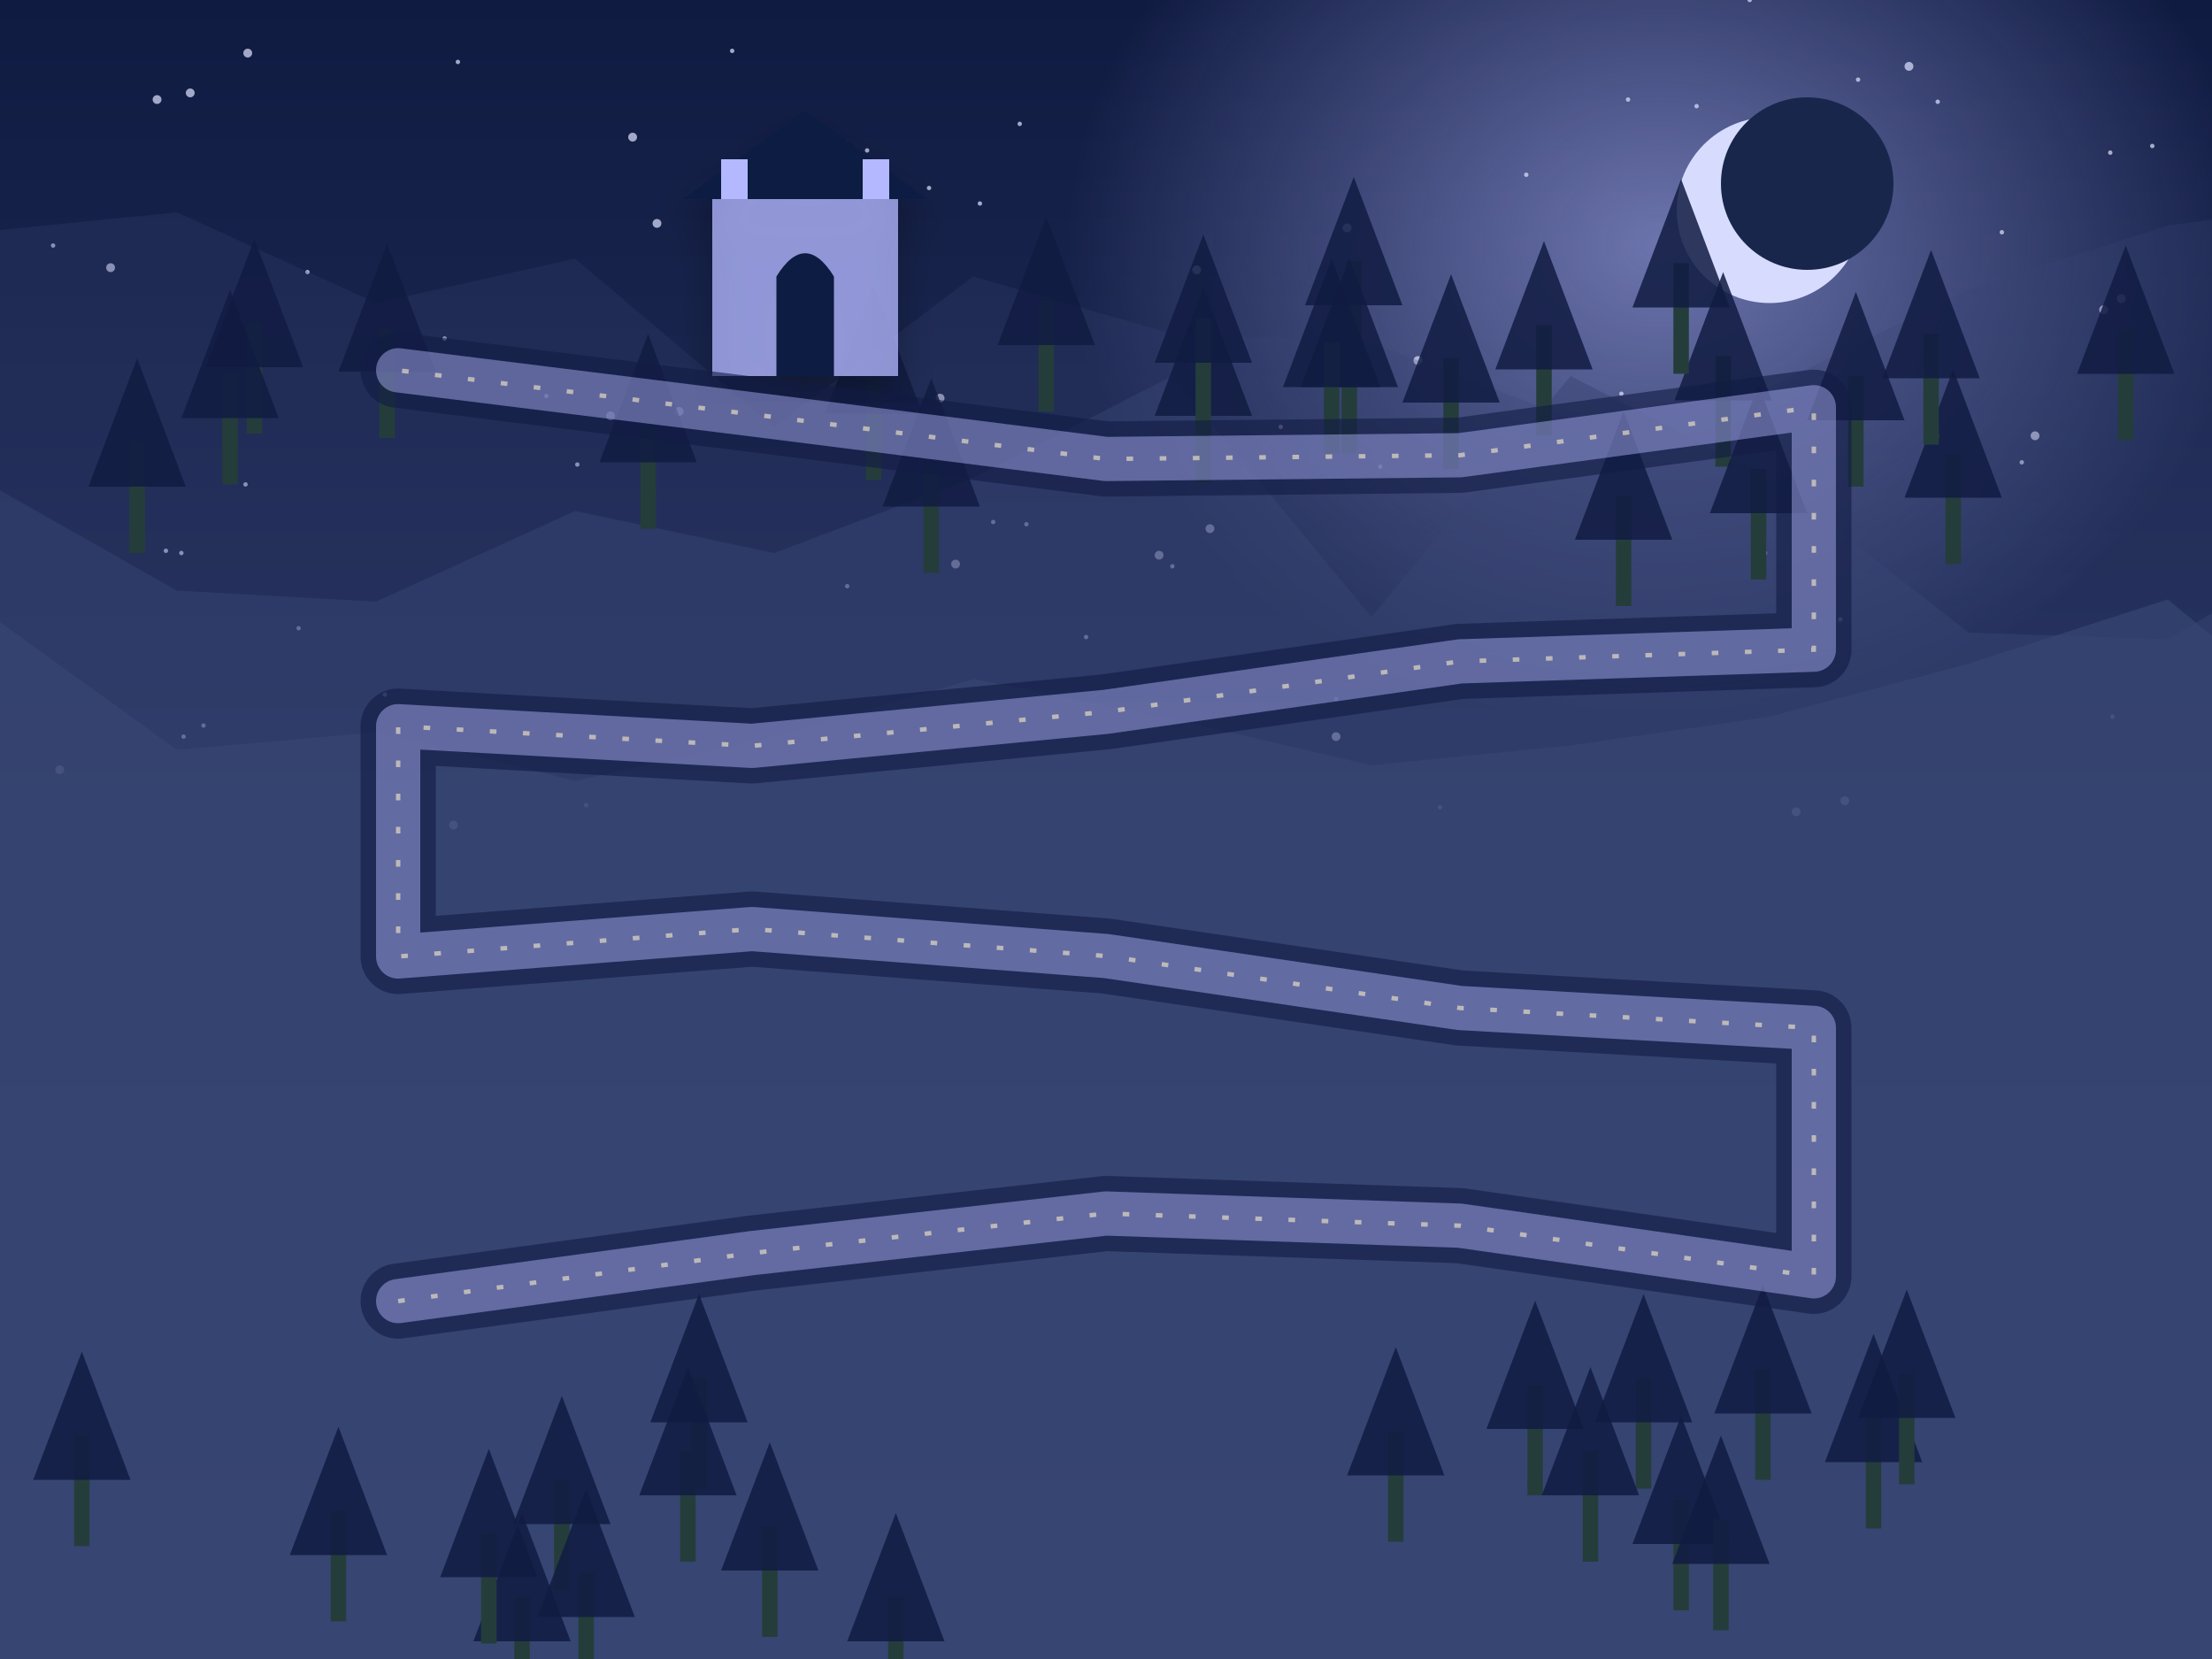
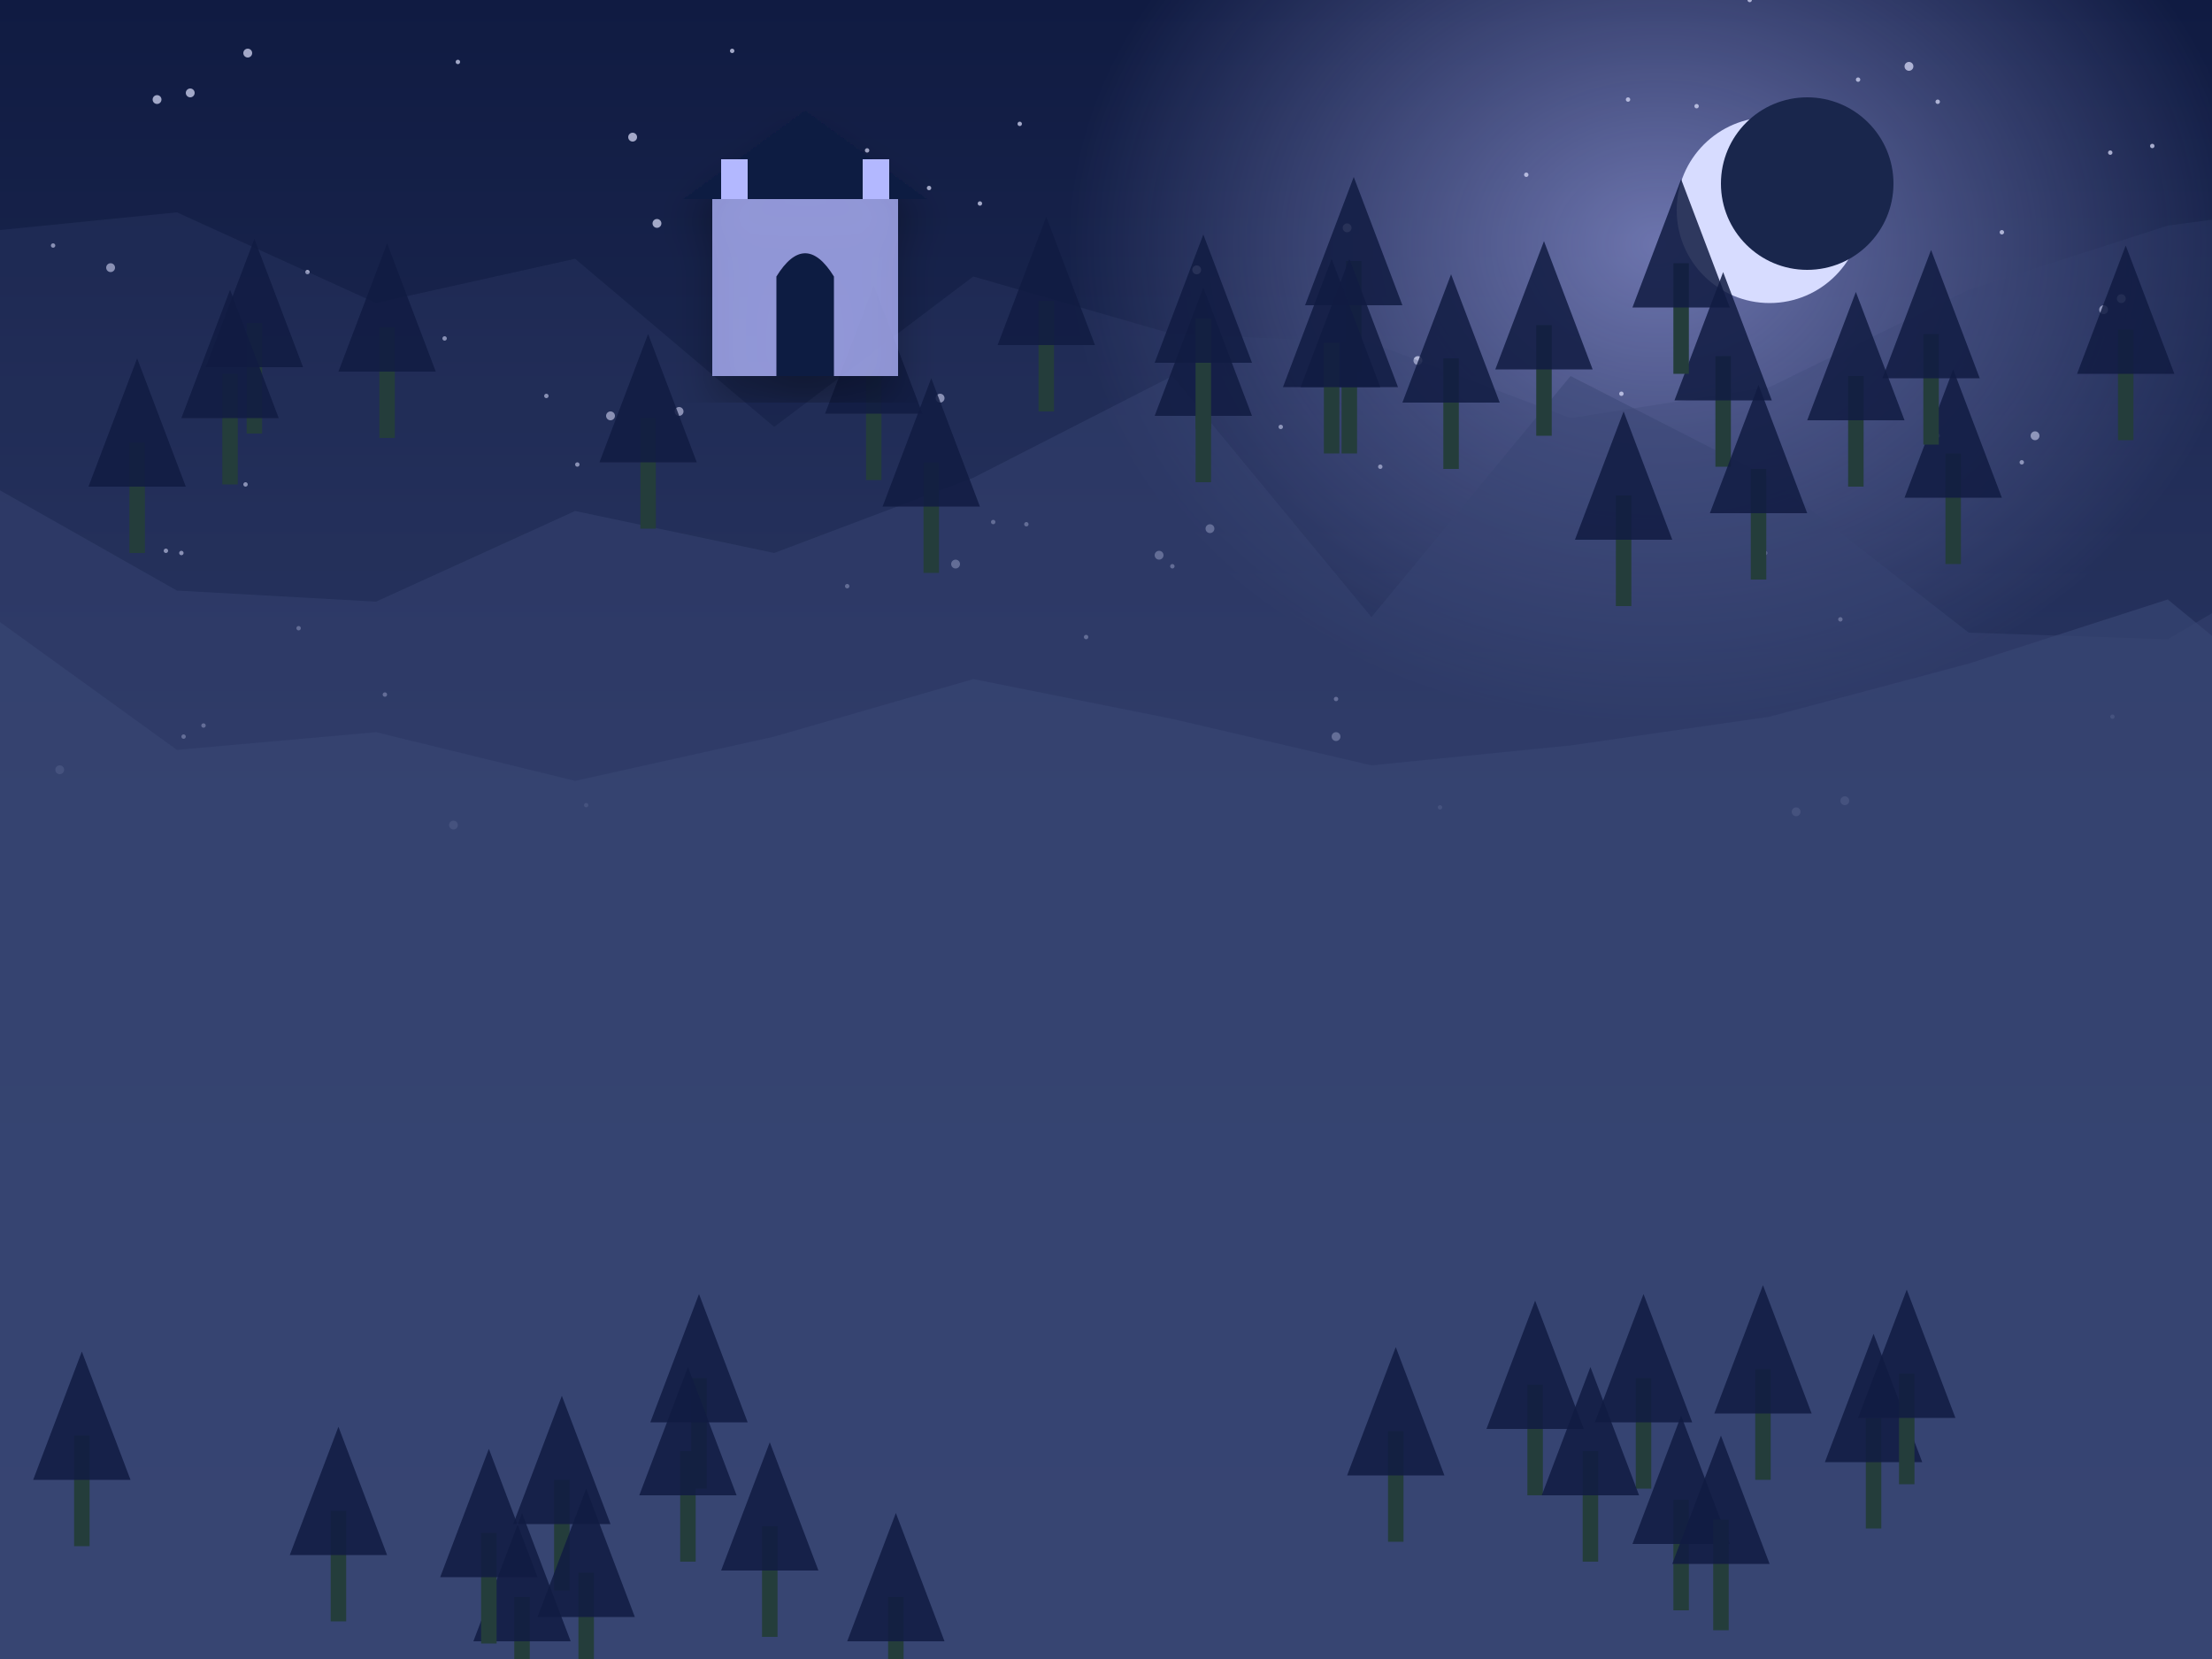
<svg xmlns="http://www.w3.org/2000/svg" viewBox="0 0 1000 750" preserveAspectRatio="xMidYMid slice">
  <defs>
    <linearGradient id="sky" x2="0" y2="1">
      <stop stop-color="#101b42" />
      <stop offset="1" stop-color="#374572" />
    </linearGradient>
    <radialGradient id="glow">
      <stop stop-color="#b3b8ff" stop-opacity=".55" />
      <stop offset="1" stop-color="#b3b8ff" stop-opacity="0" />
    </radialGradient>
    <filter id="shadow">
      <feDropShadow dx="0" dy="12" stdDeviation="9" flood-opacity=".35" />
    </filter>
  </defs>
  <rect width="1000" height="750" fill="url(#sky)" />
  <ellipse cx="750" cy="110" rx="270" ry="220" fill="url(#glow)" />
  <circle cx="286" cy="62" r="2" fill="#e0e3ff" opacity=".7" />
  <circle cx="491" cy="288" r="1" fill="#e0e3ff" opacity=".7" />
  <circle cx="472" cy="152" r="2" fill="#e0e3ff" opacity=".7" />
  <circle cx="75" cy="249" r="1" fill="#e0e3ff" opacity=".7" />
  <circle cx="530" cy="256" r="1" fill="#e0e3ff" opacity=".7" />
  <circle cx="461" cy="56" r="1" fill="#e0e3ff" opacity=".7" />
  <circle cx="261" cy="210" r="1" fill="#e0e3ff" opacity=".7" />
  <circle cx="425" cy="180" r="2" fill="#e0e3ff" opacity=".7" />
  <circle cx="432" cy="255" r="2" fill="#e0e3ff" opacity=".7" />
  <circle cx="443" cy="92" r="1" fill="#e0e3ff" opacity=".7" />
  <circle cx="959" cy="135" r="2" fill="#e0e3ff" opacity=".7" />
  <circle cx="609" cy="103" r="2" fill="#e0e3ff" opacity=".7" />
  <circle cx="876" cy="46" r="1" fill="#e0e3ff" opacity=".7" />
  <circle cx="733" cy="178" r="1" fill="#e0e3ff" opacity=".7" />
  <circle cx="973" cy="66" r="1" fill="#e0e3ff" opacity=".7" />
  <circle cx="24" cy="111" r="1" fill="#e0e3ff" opacity=".7" />
  <circle cx="951" cy="140" r="2" fill="#e0e3ff" opacity=".7" />
  <circle cx="50" cy="121" r="2" fill="#e0e3ff" opacity=".7" />
  <circle cx="174" cy="314" r="1" fill="#e0e3ff" opacity=".7" />
  <circle cx="86" cy="42" r="2" fill="#e0e3ff" opacity=".7" />
  <circle cx="83" cy="333" r="1" fill="#e0e3ff" opacity=".7" />
  <circle cx="135" cy="284" r="1" fill="#e0e3ff" opacity=".7" />
  <circle cx="449" cy="236" r="1" fill="#e0e3ff" opacity=".7" />
  <circle cx="834" cy="362" r="2" fill="#e0e3ff" opacity=".7" />
  <circle cx="247" cy="179" r="1" fill="#e0e3ff" opacity=".7" />
  <circle cx="207" cy="28" r="1" fill="#e0e3ff" opacity=".7" />
  <circle cx="111" cy="219" r="1" fill="#e0e3ff" opacity=".7" />
  <circle cx="863" cy="30" r="2" fill="#e0e3ff" opacity=".7" />
  <circle cx="736" cy="45" r="1" fill="#e0e3ff" opacity=".7" />
  <circle cx="420" cy="85" r="1" fill="#e0e3ff" opacity=".7" />
  <circle cx="798" cy="250" r="1" fill="#e0e3ff" opacity=".7" />
  <circle cx="139" cy="123" r="1" fill="#e0e3ff" opacity=".7" />
  <circle cx="832" cy="280" r="1" fill="#e0e3ff" opacity=".7" />
  <circle cx="876" cy="197" r="1" fill="#e0e3ff" opacity=".7" />
  <circle cx="265" cy="364" r="1" fill="#e0e3ff" opacity=".7" />
  <circle cx="82" cy="250" r="1" fill="#e0e3ff" opacity=".7" />
  <circle cx="767" cy="48" r="1" fill="#e0e3ff" opacity=".7" />
  <circle cx="955" cy="324" r="1" fill="#e0e3ff" opacity=".7" />
  <circle cx="547" cy="239" r="2" fill="#e0e3ff" opacity=".7" />
  <circle cx="92" cy="328" r="1" fill="#e0e3ff" opacity=".7" />
  <circle cx="331" cy="23" r="1" fill="#e0e3ff" opacity=".7" />
  <circle cx="112" cy="24" r="2" fill="#e0e3ff" opacity=".7" />
  <circle cx="297" cy="101" r="2" fill="#e0e3ff" opacity=".7" />
  <circle cx="954" cy="69" r="1" fill="#e0e3ff" opacity=".7" />
  <circle cx="27" cy="348" r="2" fill="#e0e3ff" opacity=".7" />
  <circle cx="604" cy="316" r="1" fill="#e0e3ff" opacity=".7" />
  <circle cx="604" cy="333" r="2" fill="#e0e3ff" opacity=".7" />
  <circle cx="690" cy="79" r="1" fill="#e0e3ff" opacity=".7" />
  <circle cx="905" cy="105" r="1" fill="#e0e3ff" opacity=".7" />
  <circle cx="541" cy="122" r="2" fill="#e0e3ff" opacity=".7" />
  <circle cx="392" cy="68" r="1" fill="#e0e3ff" opacity=".7" />
  <circle cx="840" cy="36" r="1" fill="#e0e3ff" opacity=".7" />
  <circle cx="624" cy="211" r="1" fill="#e0e3ff" opacity=".7" />
  <circle cx="579" cy="193" r="1" fill="#e0e3ff" opacity=".7" />
  <circle cx="201" cy="153" r="1" fill="#e0e3ff" opacity=".7" />
  <circle cx="354" cy="68" r="1" fill="#e0e3ff" opacity=".7" />
  <circle cx="914" cy="209" r="1" fill="#e0e3ff" opacity=".7" />
  <circle cx="397" cy="87" r="1" fill="#e0e3ff" opacity=".7" />
  <circle cx="307" cy="186" r="2" fill="#e0e3ff" opacity=".7" />
  <circle cx="651" cy="365" r="1" fill="#e0e3ff" opacity=".7" />
  <circle cx="276" cy="188" r="2" fill="#e0e3ff" opacity=".7" />
  <circle cx="71" cy="45" r="2" fill="#e0e3ff" opacity=".7" />
  <circle cx="524" cy="251" r="2" fill="#e0e3ff" opacity=".7" />
  <circle cx="812" cy="367" r="2" fill="#e0e3ff" opacity=".7" />
  <circle cx="383" cy="265" r="1" fill="#e0e3ff" opacity=".7" />
  <circle cx="641" cy="163" r="2" fill="#e0e3ff" opacity=".7" />
  <circle cx="920" cy="197" r="2" fill="#e0e3ff" opacity=".7" />
  <circle cx="464" cy="237" r="1" fill="#e0e3ff" opacity=".7" />
  <circle cx="791" cy="0" r="1" fill="#e0e3ff" opacity=".7" />
  <circle cx="205" cy="373" r="2" fill="#e0e3ff" opacity=".7" />
  <circle cx="800" cy="95" r="42" fill="#d7dcff" />
  <circle cx="817" cy="83" r="39" fill="#19264c" />
  <polygon points="-100,800 -100,170 -10,105 80,96 170,137 260,117 350,193 440,125 530,151 620,155 710,189 800,175 890,131 980,102 1070,90 1160,154 1100,800" fill="#374572" opacity="0.25" />
  <polygon points="-100,800 -100,226 -10,216 80,267 170,272 260,231 350,250 440,216 530,170 620,279 710,170 800,216 890,286 980,289 1070,236 1160,262 1100,800" fill="#374572" opacity="0.47" />
  <polygon points="-100,800 -100,265 -10,274 80,339 170,331 260,353 350,333 440,307 530,325 620,346 710,337 800,324 890,300 980,271 1070,345 1160,269 1100,800" fill="#374572" opacity="0.69" />
  <path d="M612 168v-50" stroke="#243d3b" stroke-width="7" />
  <path d="M590 138l22 -58 22 58Z" fill="#101b42" opacity=".85" />
  <path d="M779 211v-50" stroke="#243d3b" stroke-width="7" />
  <path d="M757 181l22 -58 22 58Z" fill="#101b42" opacity=".85" />
  <path d="M544 218v-50" stroke="#243d3b" stroke-width="7" />
  <path d="M522 188l22 -58 22 58Z" fill="#101b42" opacity=".85" />
  <path d="M694 676v-50" stroke="#243d3b" stroke-width="7" />
  <path d="M672 646l22 -58 22 58Z" fill="#101b42" opacity=".85" />
  <path d="M656 212v-50" stroke="#243d3b" stroke-width="7" />
  <path d="M634 182l22 -58 22 58Z" fill="#101b42" opacity=".85" />
  <path d="M883 255v-50" stroke="#243d3b" stroke-width="7" />
  <path d="M861 225l22 -58 22 58Z" fill="#101b42" opacity=".85" />
  <path d="M348 740v-50" stroke="#243d3b" stroke-width="7" />
  <path d="M326 710l22 -58 22 58Z" fill="#101b42" opacity=".85" />
  <path d="M847 691v-50" stroke="#243d3b" stroke-width="7" />
  <path d="M825 661l22 -58 22 58Z" fill="#101b42" opacity=".85" />
  <path d="M797 669v-50" stroke="#243d3b" stroke-width="7" />
  <path d="M775 639l22 -58 22 58Z" fill="#101b42" opacity=".85" />
  <path d="M236 772v-50" stroke="#243d3b" stroke-width="7" />
  <path d="M214 742l22 -58 22 58Z" fill="#101b42" opacity=".85" />
  <path d="M734 274v-50" stroke="#243d3b" stroke-width="7" />
  <path d="M712 244l22 -58 22 58Z" fill="#101b42" opacity=".85" />
  <path d="M760 728v-50" stroke="#243d3b" stroke-width="7" />
  <path d="M738 698l22 -58 22 58Z" fill="#101b42" opacity=".85" />
  <path d="M961 199v-50" stroke="#243d3b" stroke-width="7" />
  <path d="M939 169l22 -58 22 58Z" fill="#101b42" opacity=".85" />
  <path d="M115 196v-50" stroke="#243d3b" stroke-width="7" />
  <path d="M93 166l22 -58 22 58Z" fill="#101b42" opacity=".85" />
  <path d="M62 250v-50" stroke="#243d3b" stroke-width="7" />
  <path d="M40 220l22 -58 22 58Z" fill="#101b42" opacity=".85" />
  <path d="M743 673v-50" stroke="#243d3b" stroke-width="7" />
  <path d="M721 643l22 -58 22 58Z" fill="#101b42" opacity=".85" />
  <path d="M839 220v-50" stroke="#243d3b" stroke-width="7" />
  <path d="M817 190l22 -58 22 58Z" fill="#101b42" opacity=".85" />
  <path d="M221 743v-50" stroke="#243d3b" stroke-width="7" />
  <path d="M199 713l22 -58 22 58Z" fill="#101b42" opacity=".85" />
  <path d="M104 219v-50" stroke="#243d3b" stroke-width="7" />
  <path d="M82 189l22 -58 22 58Z" fill="#101b42" opacity=".85" />
  <path d="M719 706v-50" stroke="#243d3b" stroke-width="7" />
  <path d="M697 676l22 -58 22 58Z" fill="#101b42" opacity=".85" />
  <path d="M421 259v-50" stroke="#243d3b" stroke-width="7" />
  <path d="M399 229l22 -58 22 58Z" fill="#101b42" opacity=".85" />
  <path d="M293 239v-50" stroke="#243d3b" stroke-width="7" />
  <path d="M271 209l22 -58 22 58Z" fill="#101b42" opacity=".85" />
  <path d="M405 772v-50" stroke="#243d3b" stroke-width="7" />
  <path d="M383 742l22 -58 22 58Z" fill="#101b42" opacity=".85" />
  <path d="M473 186v-50" stroke="#243d3b" stroke-width="7" />
  <path d="M451 156l22 -58 22 58Z" fill="#101b42" opacity=".85" />
  <path d="M544 194v-50" stroke="#243d3b" stroke-width="7" />
  <path d="M522 164l22 -58 22 58Z" fill="#101b42" opacity=".85" />
  <path d="M862 671v-50" stroke="#243d3b" stroke-width="7" />
  <path d="M840 641l22 -58 22 58Z" fill="#101b42" opacity=".85" />
  <path d="M175 198v-50" stroke="#243d3b" stroke-width="7" />
  <path d="M153 168l22 -58 22 58Z" fill="#101b42" opacity=".85" />
  <path d="M778 737v-50" stroke="#243d3b" stroke-width="7" />
  <path d="M756 707l22 -58 22 58Z" fill="#101b42" opacity=".85" />
  <path d="M316 673v-50" stroke="#243d3b" stroke-width="7" />
  <path d="M294 643l22 -58 22 58Z" fill="#101b42" opacity=".85" />
  <path d="M311 706v-50" stroke="#243d3b" stroke-width="7" />
  <path d="M289 676l22 -58 22 58Z" fill="#101b42" opacity=".85" />
  <path d="M610 205v-50" stroke="#243d3b" stroke-width="7" />
  <path d="M588 175l22 -58 22 58Z" fill="#101b42" opacity=".85" />
  <path d="M602 205v-50" stroke="#243d3b" stroke-width="7" />
  <path d="M580 175l22 -58 22 58Z" fill="#101b42" opacity=".85" />
  <path d="M873 201v-50" stroke="#243d3b" stroke-width="7" />
  <path d="M851 171l22 -58 22 58Z" fill="#101b42" opacity=".85" />
  <path d="M760 169v-50" stroke="#243d3b" stroke-width="7" />
  <path d="M738 139l22 -58 22 58Z" fill="#101b42" opacity=".85" />
  <path d="M395 217v-50" stroke="#243d3b" stroke-width="7" />
  <path d="M373 187l22 -58 22 58Z" fill="#101b42" opacity=".85" />
  <path d="M631 697v-50" stroke="#243d3b" stroke-width="7" />
  <path d="M609 667l22 -58 22 58Z" fill="#101b42" opacity=".85" />
  <path d="M698 197v-50" stroke="#243d3b" stroke-width="7" />
  <path d="M676 167l22 -58 22 58Z" fill="#101b42" opacity=".85" />
  <path d="M153 733v-50" stroke="#243d3b" stroke-width="7" />
  <path d="M131 703l22 -58 22 58Z" fill="#101b42" opacity=".85" />
  <path d="M254 719v-50" stroke="#243d3b" stroke-width="7" />
  <path d="M232 689l22 -58 22 58Z" fill="#101b42" opacity=".85" />
  <path d="M795 262v-50" stroke="#243d3b" stroke-width="7" />
  <path d="M773 232l22 -58 22 58Z" fill="#101b42" opacity=".85" />
  <path d="M37 699v-50" stroke="#243d3b" stroke-width="7" />
  <path d="M15 669l22 -58 22 58Z" fill="#101b42" opacity=".85" />
  <path d="M265 761v-50" stroke="#243d3b" stroke-width="7" />
  <path d="M243 731l22 -58 22 58Z" fill="#101b42" opacity=".85" />
  <g transform="translate(364,100)" filter="url(#shadow)">
    <path d="M-42 70V-10L0 -35 42 -10V70Z" fill="#b3b8ff" opacity=".75" />
    <path d="M-55 -10L0 -50 55 -10Z" fill="#101b42" />
    <path d="M-13 70V25Q0 4 13 25V70" fill="#101b42" />
    <path d="M-32 -10V-28M32 -10V-28" stroke="#b3b8ff" stroke-width="12" />
  </g>
-   <polyline points="180.0,588.2 340.0,566.5 500.0,548.6 660.0,554.1 820.0,577.0 820.0,464.7 660.0,455.7 500.0,432.2 340.0,420.0 180.0,432.4 180.0,328.3 340.0,337.2 500.0,321.8 660.0,299.0 820.0,293.7 820.0,184.1 660.0,205.8 500.0,207.5 340.0,187.3 180.0,167.4" fill="none" stroke="#101b42" stroke-width="34" stroke-linecap="round" stroke-linejoin="round" opacity=".6" />
-   <polyline points="180.0,588.2 340.0,566.5 500.0,548.6 660.0,554.1 820.0,577.0 820.0,464.7 660.0,455.7 500.0,432.2 340.0,420.0 180.0,432.4 180.0,328.3 340.0,337.2 500.0,321.8 660.0,299.0 820.0,293.7 820.0,184.1 660.0,205.8 500.0,207.5 340.0,187.3 180.0,167.4" fill="none" stroke="#b3b8ff" stroke-width="20" stroke-linecap="round" stroke-linejoin="round" opacity=".45" />
-   <polyline points="180.0,588.2 340.0,566.5 500.0,548.6 660.0,554.1 820.0,577.0 820.0,464.7 660.0,455.7 500.0,432.2 340.0,420.0 180.0,432.4 180.0,328.3 340.0,337.2 500.0,321.8 660.0,299.0 820.0,293.7 820.0,184.1 660.0,205.8 500.0,207.5 340.0,187.3 180.0,167.4" fill="none" stroke="#f9edc8" stroke-width="2" stroke-dasharray="3 12" opacity=".6" />
</svg>
